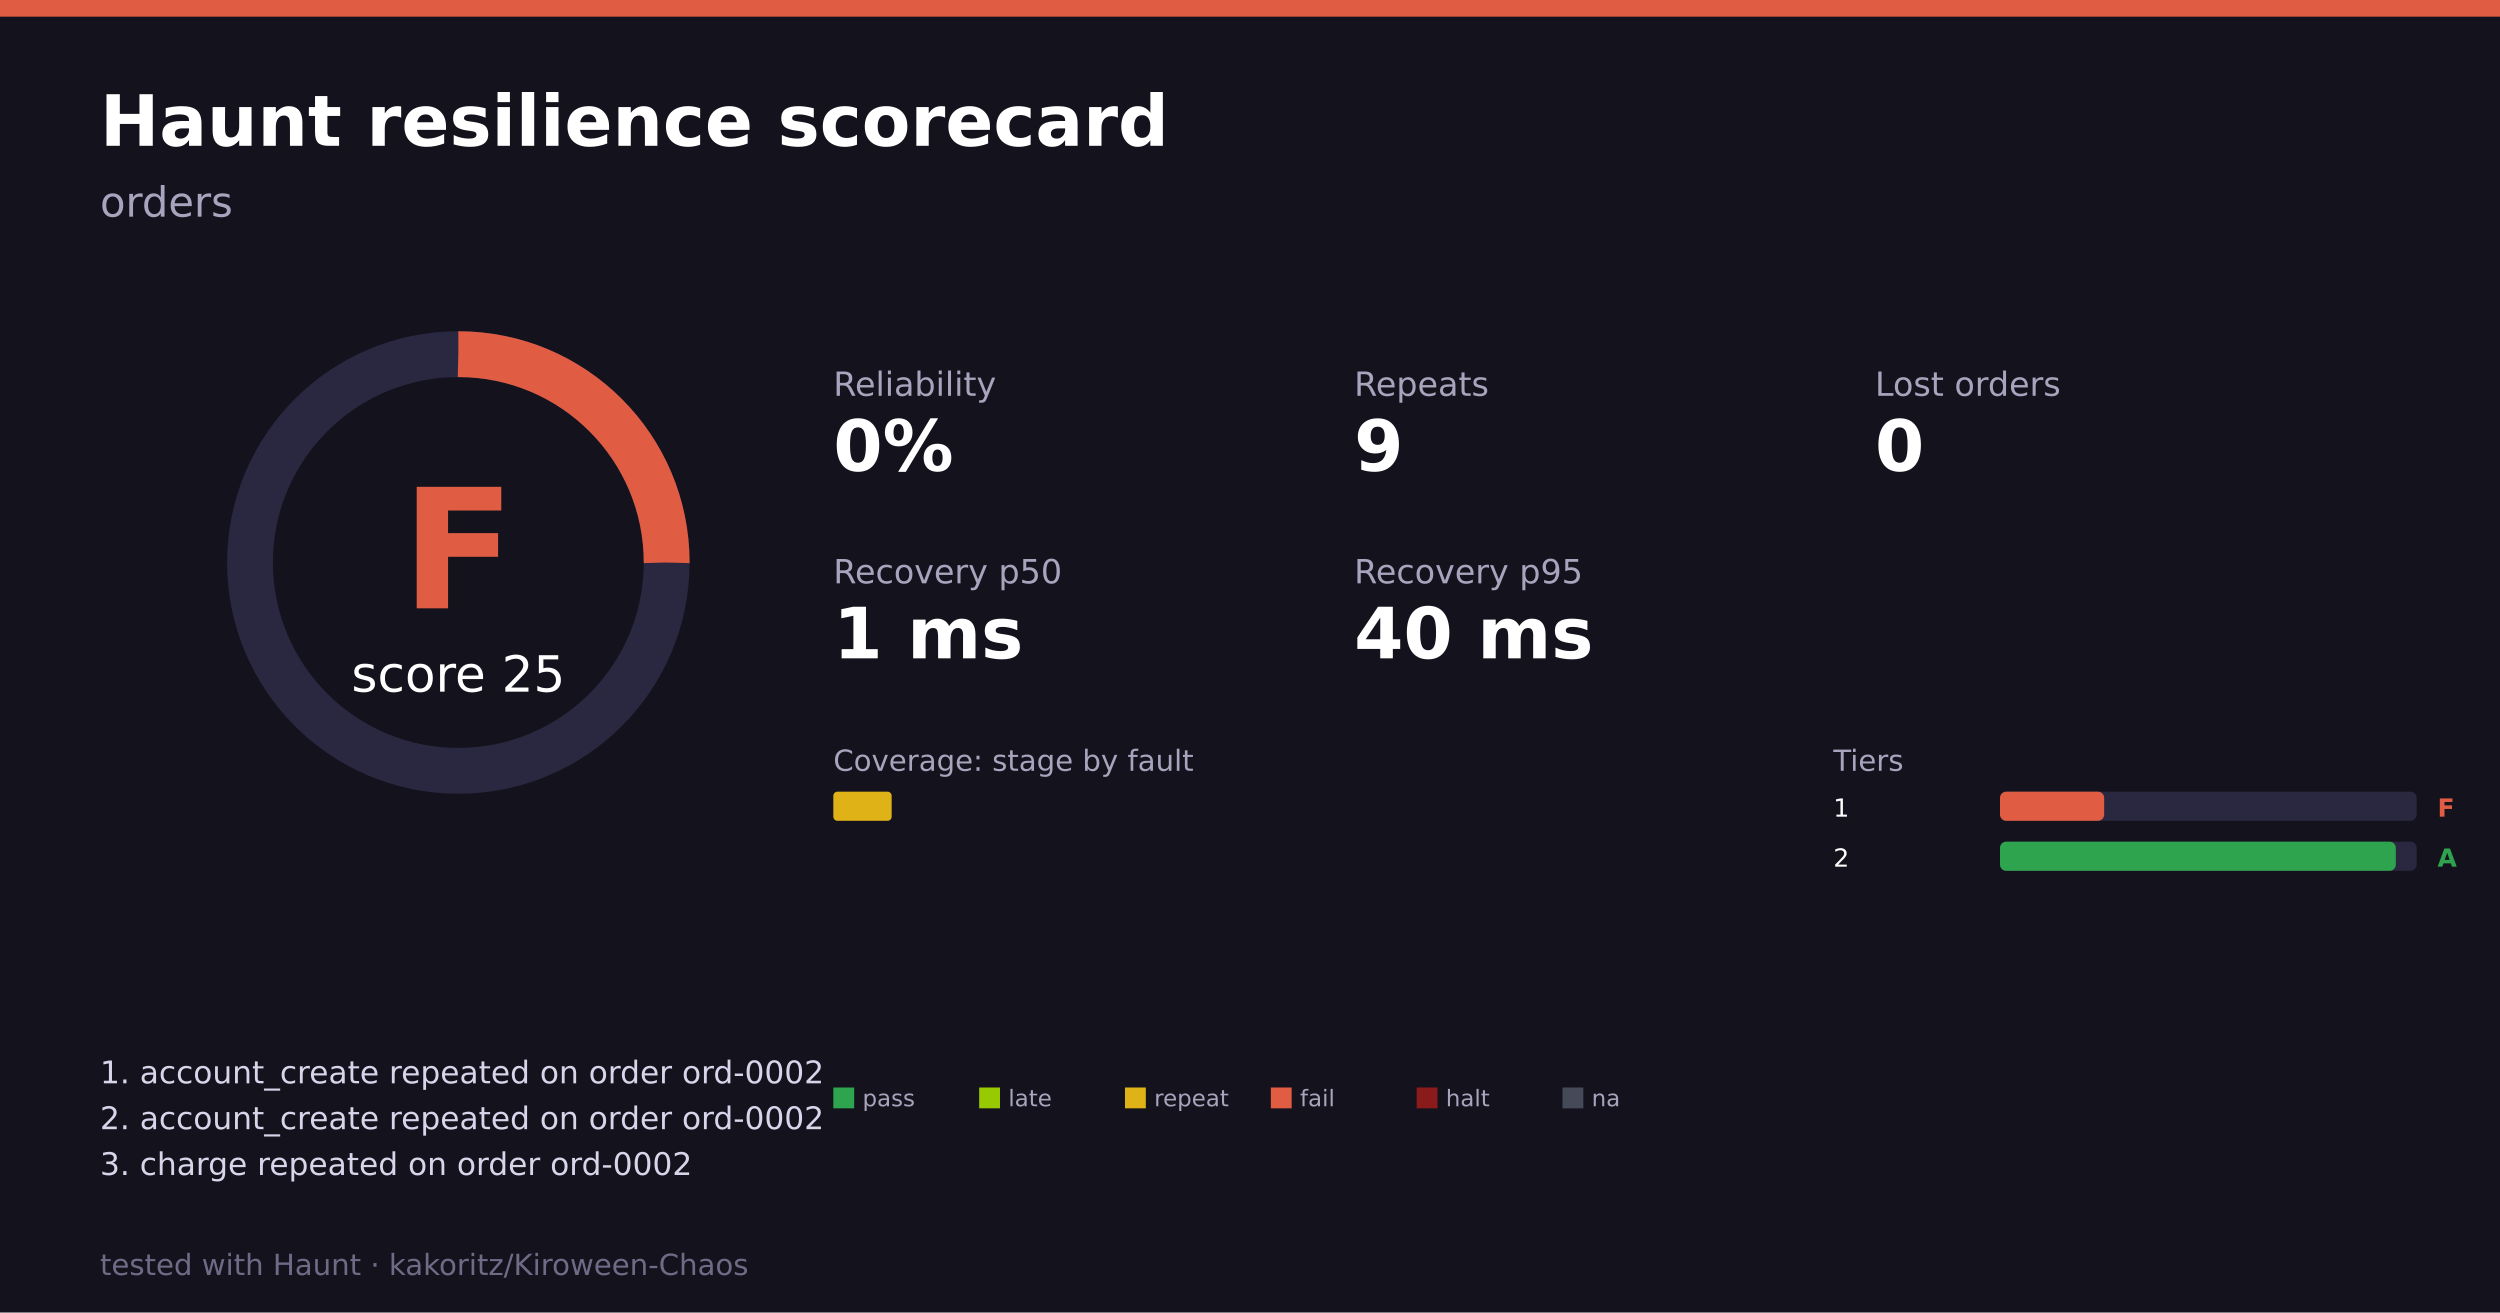
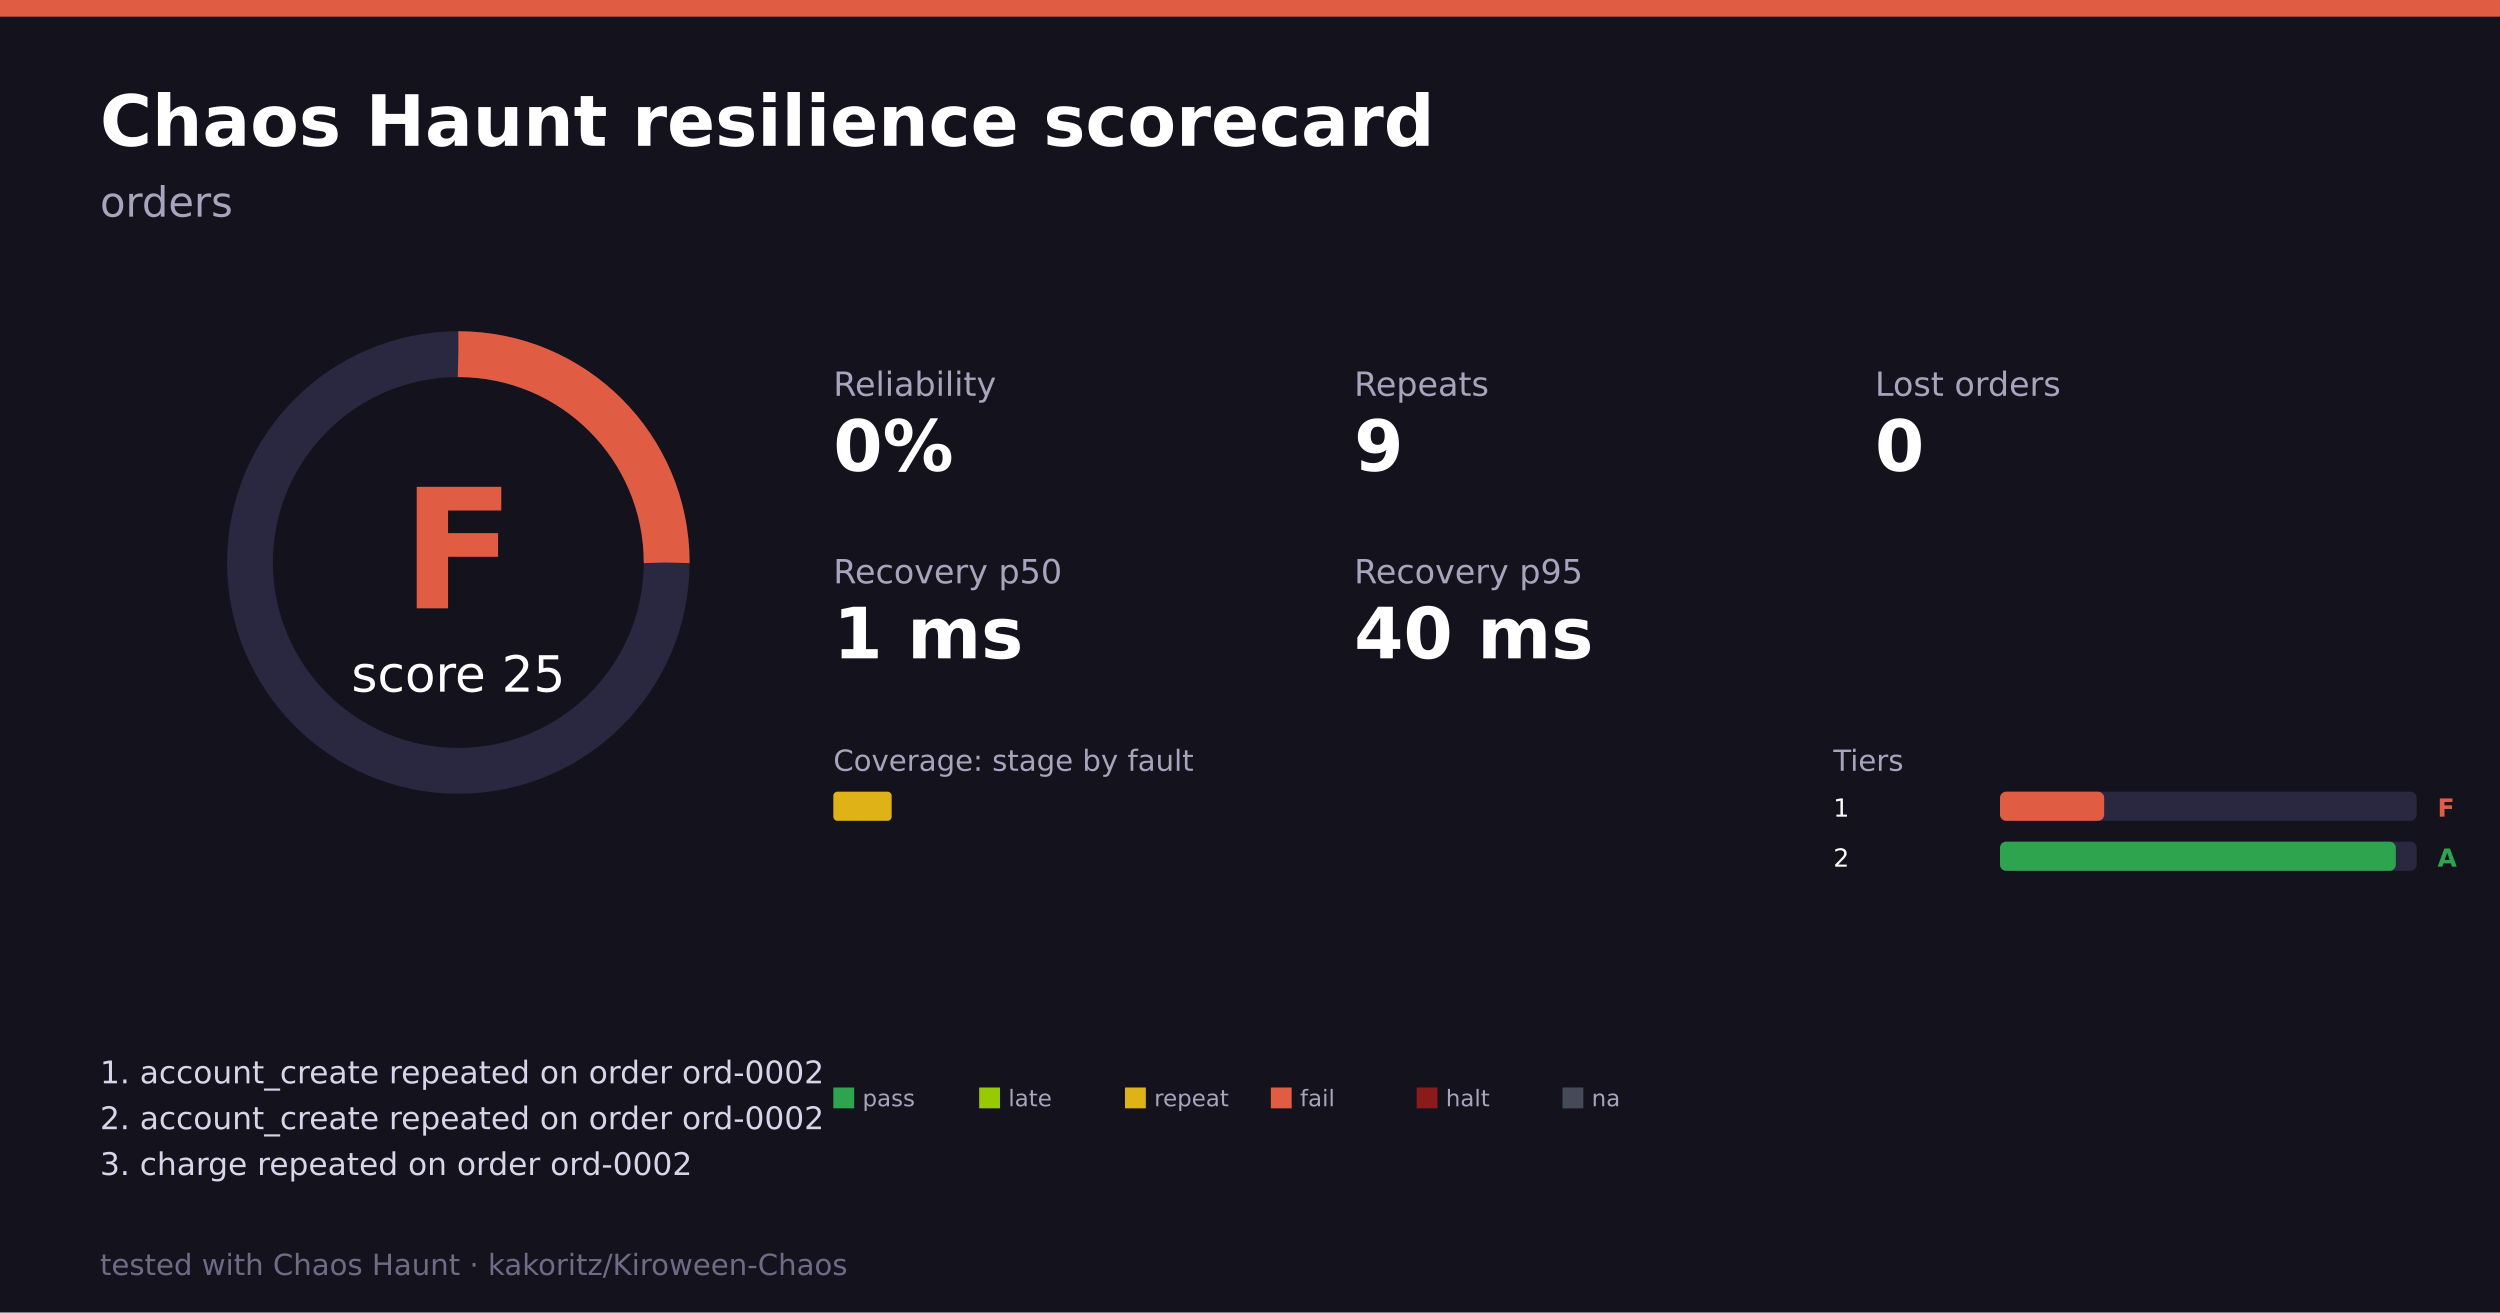
- <svg xmlns="http://www.w3.org/2000/svg" width="1200" height="630" viewBox="0 0 1200 630" font-family="Verdana,Geneva,DejaVu Sans,sans-serif" role="img" aria-label="Haunt resilience scorecard: F 25">
+ <svg xmlns="http://www.w3.org/2000/svg" width="1200" height="630" viewBox="0 0 1200 630" font-family="Verdana,Geneva,DejaVu Sans,sans-serif" role="img" aria-label="Chaos Haunt resilience scorecard: F 25">
  <rect width="1200" height="630" fill="#14121c" />
  <rect x="0" y="0" width="1200" height="8" fill="#e05d44" />
-   <text x="48" y="70" font-size="34" fill="#ffffff" font-weight="bold">Haunt resilience scorecard</text>
+   <text x="48" y="70" font-size="34" fill="#ffffff" font-weight="bold">Chaos Haunt resilience scorecard</text>
  <text x="48" y="104" font-size="20" fill="#a9a4bd">orders</text>
  <circle cx="220" cy="270" r="100" fill="none" stroke="#2a2740" stroke-width="22" />
  <circle cx="220" cy="270" r="100" fill="none" stroke="#e05d44" stroke-width="22" stroke-dasharray="157.1 628.3" transform="rotate(-90 220 270)" />
  <text x="220" y="292" font-size="80" fill="#e05d44" text-anchor="middle" font-weight="bold">F</text>
  <text x="220" y="332" font-size="24" fill="#ffffff" text-anchor="middle">score 25</text>
  <text x="400" y="190" font-size="16" fill="#a9a4bd">Reliability</text>
  <text x="400" y="226" font-size="34" fill="#ffffff" font-weight="bold">0%</text>
  <text x="650" y="190" font-size="16" fill="#a9a4bd">Repeats</text>
  <text x="650" y="226" font-size="34" fill="#ffffff" font-weight="bold">9</text>
  <text x="900" y="190" font-size="16" fill="#a9a4bd">Lost orders</text>
  <text x="900" y="226" font-size="34" fill="#ffffff" font-weight="bold">0</text>
  <text x="400" y="280" font-size="16" fill="#a9a4bd">Recovery p50</text>
  <text x="400" y="316" font-size="34" fill="#ffffff" font-weight="bold">1 ms</text>
  <text x="650" y="280" font-size="16" fill="#a9a4bd">Recovery p95</text>
  <text x="650" y="316" font-size="34" fill="#ffffff" font-weight="bold">40 ms</text>
  <text x="400" y="370" font-size="14" fill="#a9a4bd">Coverage: stage by fault</text>
  <rect x="400" y="380" width="28" height="14" rx="2" fill="#dfb317" />
  <rect x="400" y="522" width="10" height="10" fill="#2ea44f" />
  <text x="414" y="531" font-size="11" fill="#a9a4bd">pass</text>
  <rect x="470" y="522" width="10" height="10" fill="#97ca00" />
  <text x="484" y="531" font-size="11" fill="#a9a4bd">late</text>
  <rect x="540" y="522" width="10" height="10" fill="#dfb317" />
  <text x="554" y="531" font-size="11" fill="#a9a4bd">repeat</text>
  <rect x="610" y="522" width="10" height="10" fill="#e05d44" />
  <text x="624" y="531" font-size="11" fill="#a9a4bd">fail</text>
  <rect x="680" y="522" width="10" height="10" fill="#8b1a1a" />
  <text x="694" y="531" font-size="11" fill="#a9a4bd">halt</text>
  <rect x="750" y="522" width="10" height="10" fill="#444a57" />
  <text x="764" y="531" font-size="11" fill="#a9a4bd">na</text>
  <text x="880" y="370" font-size="14" fill="#a9a4bd">Tiers</text>
  <text x="880" y="392" font-size="12" fill="#ffffff">1</text>
  <rect x="960" y="380" width="200" height="14" rx="3" fill="#2a2740" />
  <rect x="960" y="380" width="50" height="14" rx="3" fill="#e05d44" />
  <text x="1170" y="392" font-size="12" fill="#e05d44" font-weight="bold">F</text>
  <text x="880" y="416" font-size="12" fill="#ffffff">2</text>
  <rect x="960" y="404" width="200" height="14" rx="3" fill="#2a2740" />
  <rect x="960" y="404" width="190" height="14" rx="3" fill="#2ea44f" />
  <text x="1170" y="416" font-size="12" fill="#2ea44f" font-weight="bold">A</text>
  <text x="48" y="520" font-size="15" fill="#d8d4ea">1. account_create repeated on order ord-0002</text>
  <text x="48" y="542" font-size="15" fill="#d8d4ea">2. account_create repeated on order ord-0002</text>
  <text x="48" y="564" font-size="15" fill="#d8d4ea">3. charge repeated on order ord-0002</text>
-   <text x="48" y="612" font-size="14" fill="#6f6a86">tested with Haunt · kakoritz/Kiroween-Chaos</text>
+   <text x="48" y="612" font-size="14" fill="#6f6a86">tested with Chaos Haunt · kakoritz/Kiroween-Chaos</text>
</svg>
